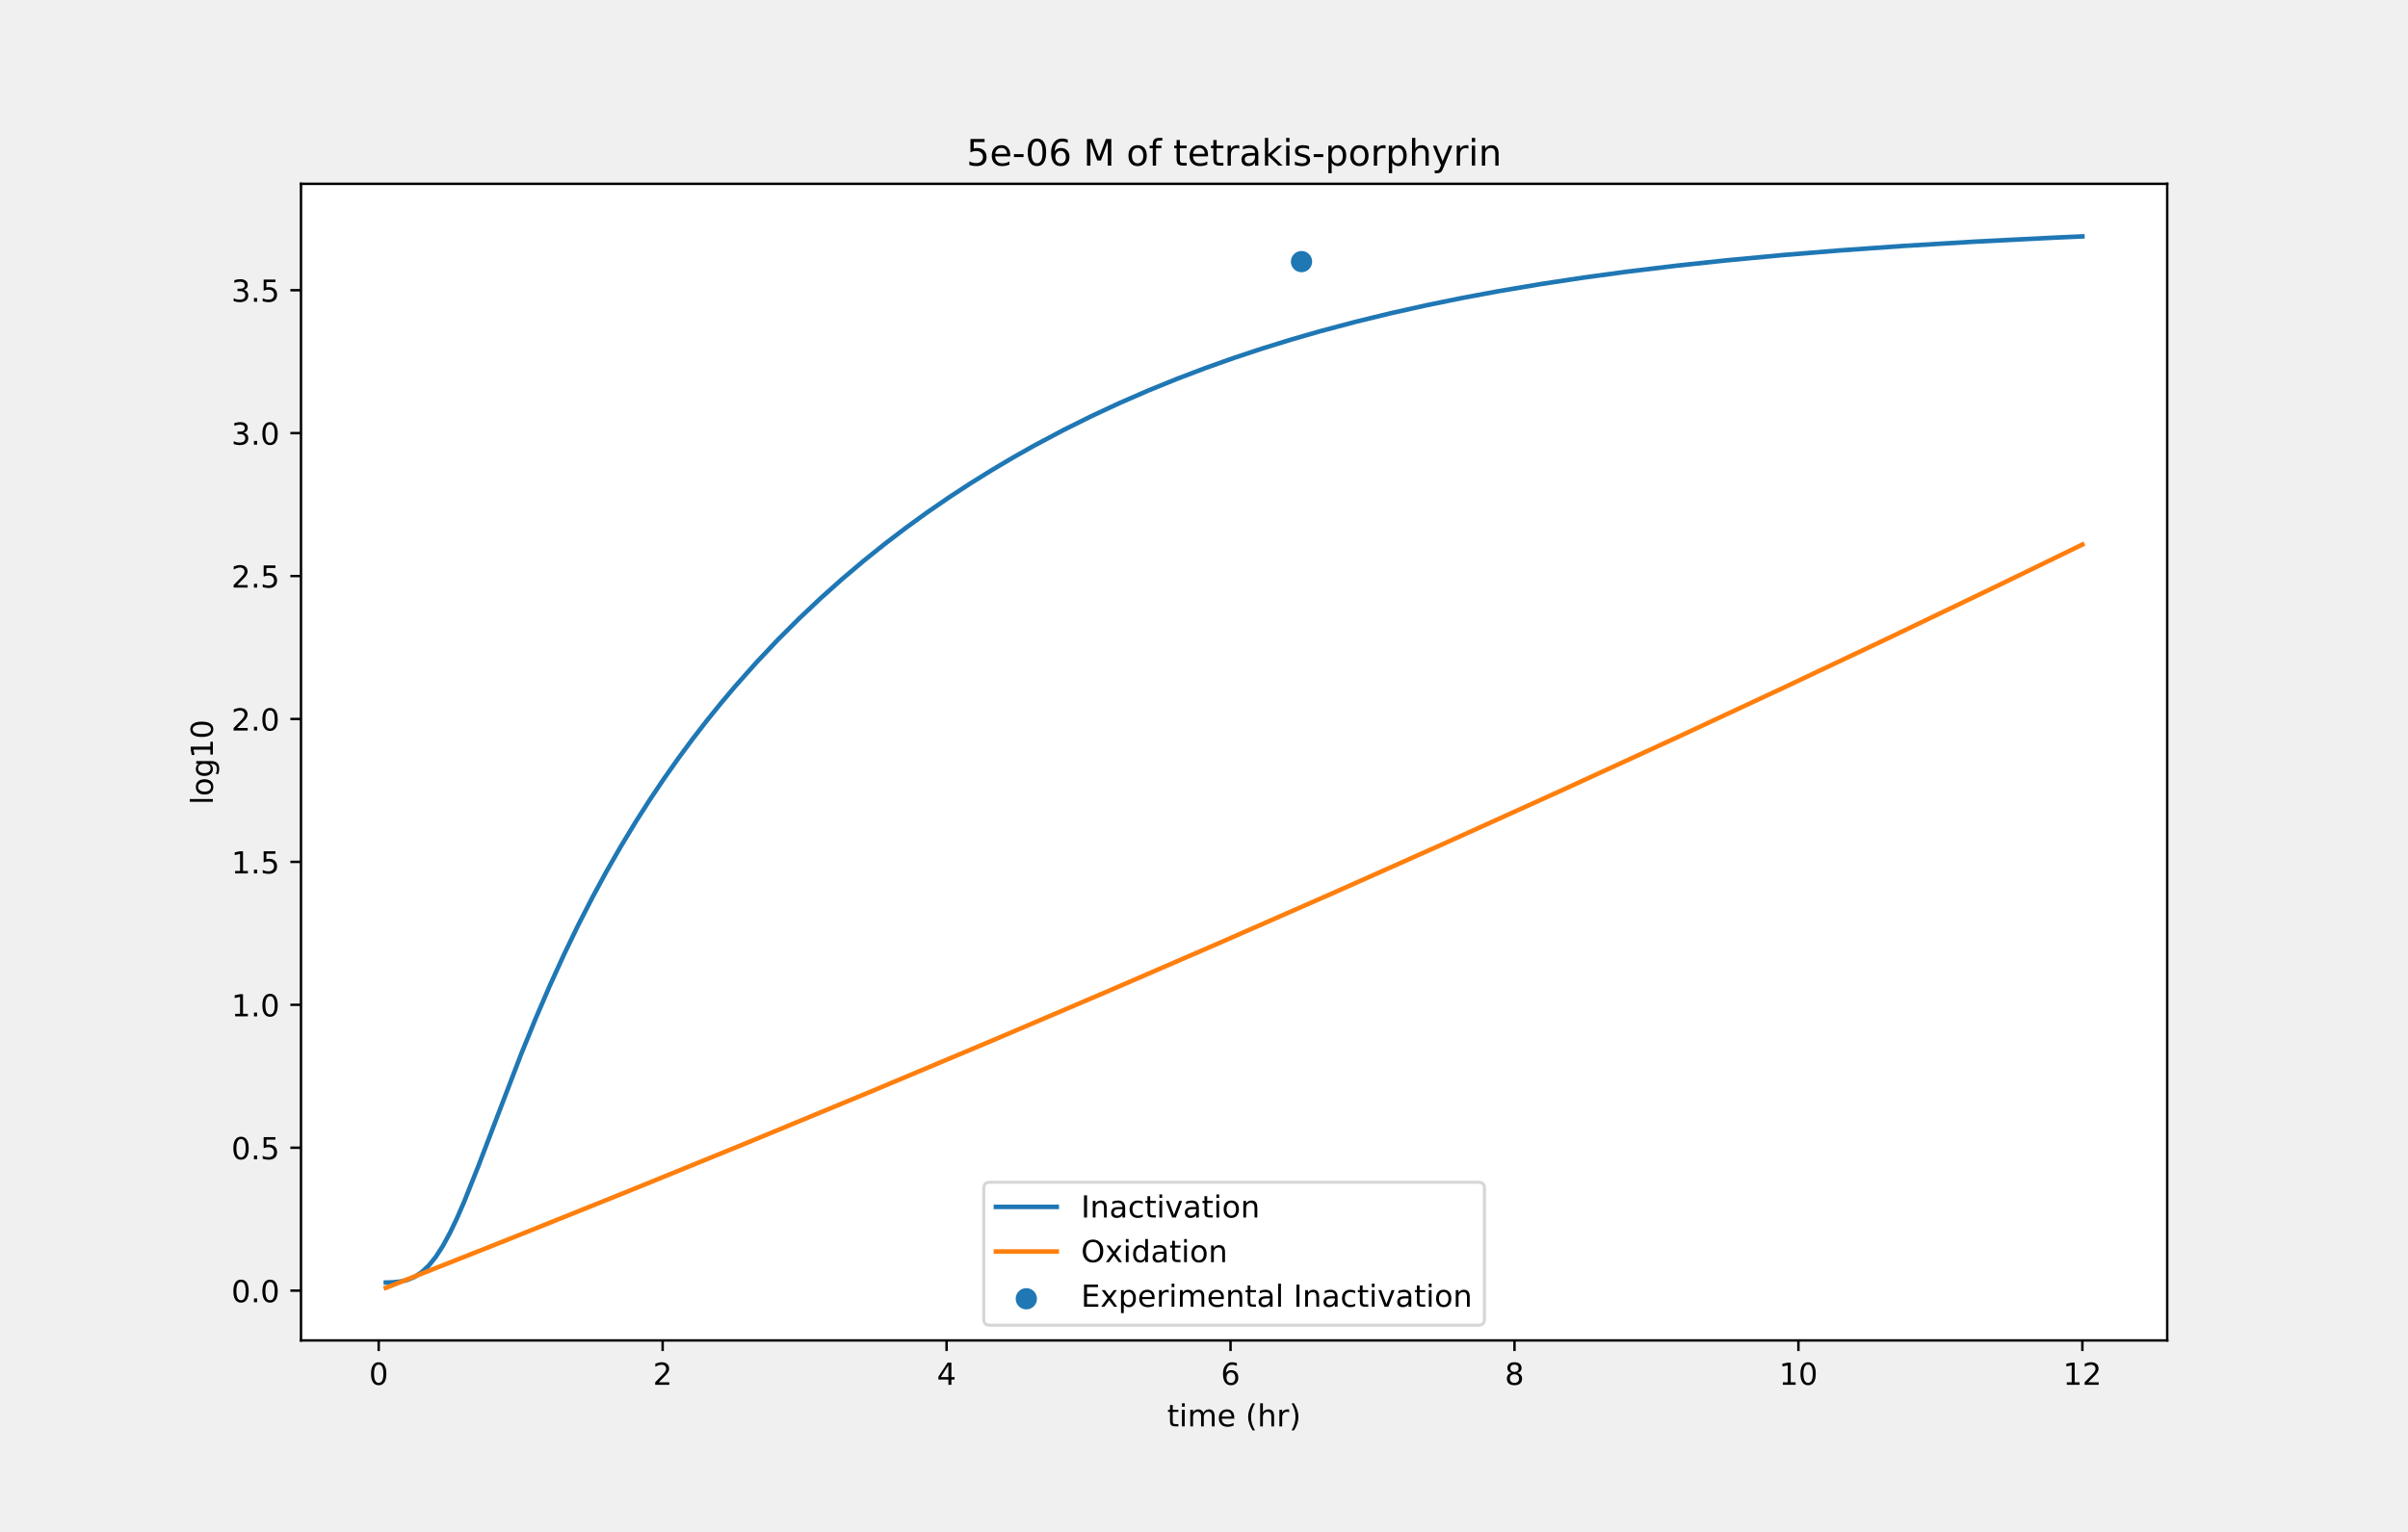
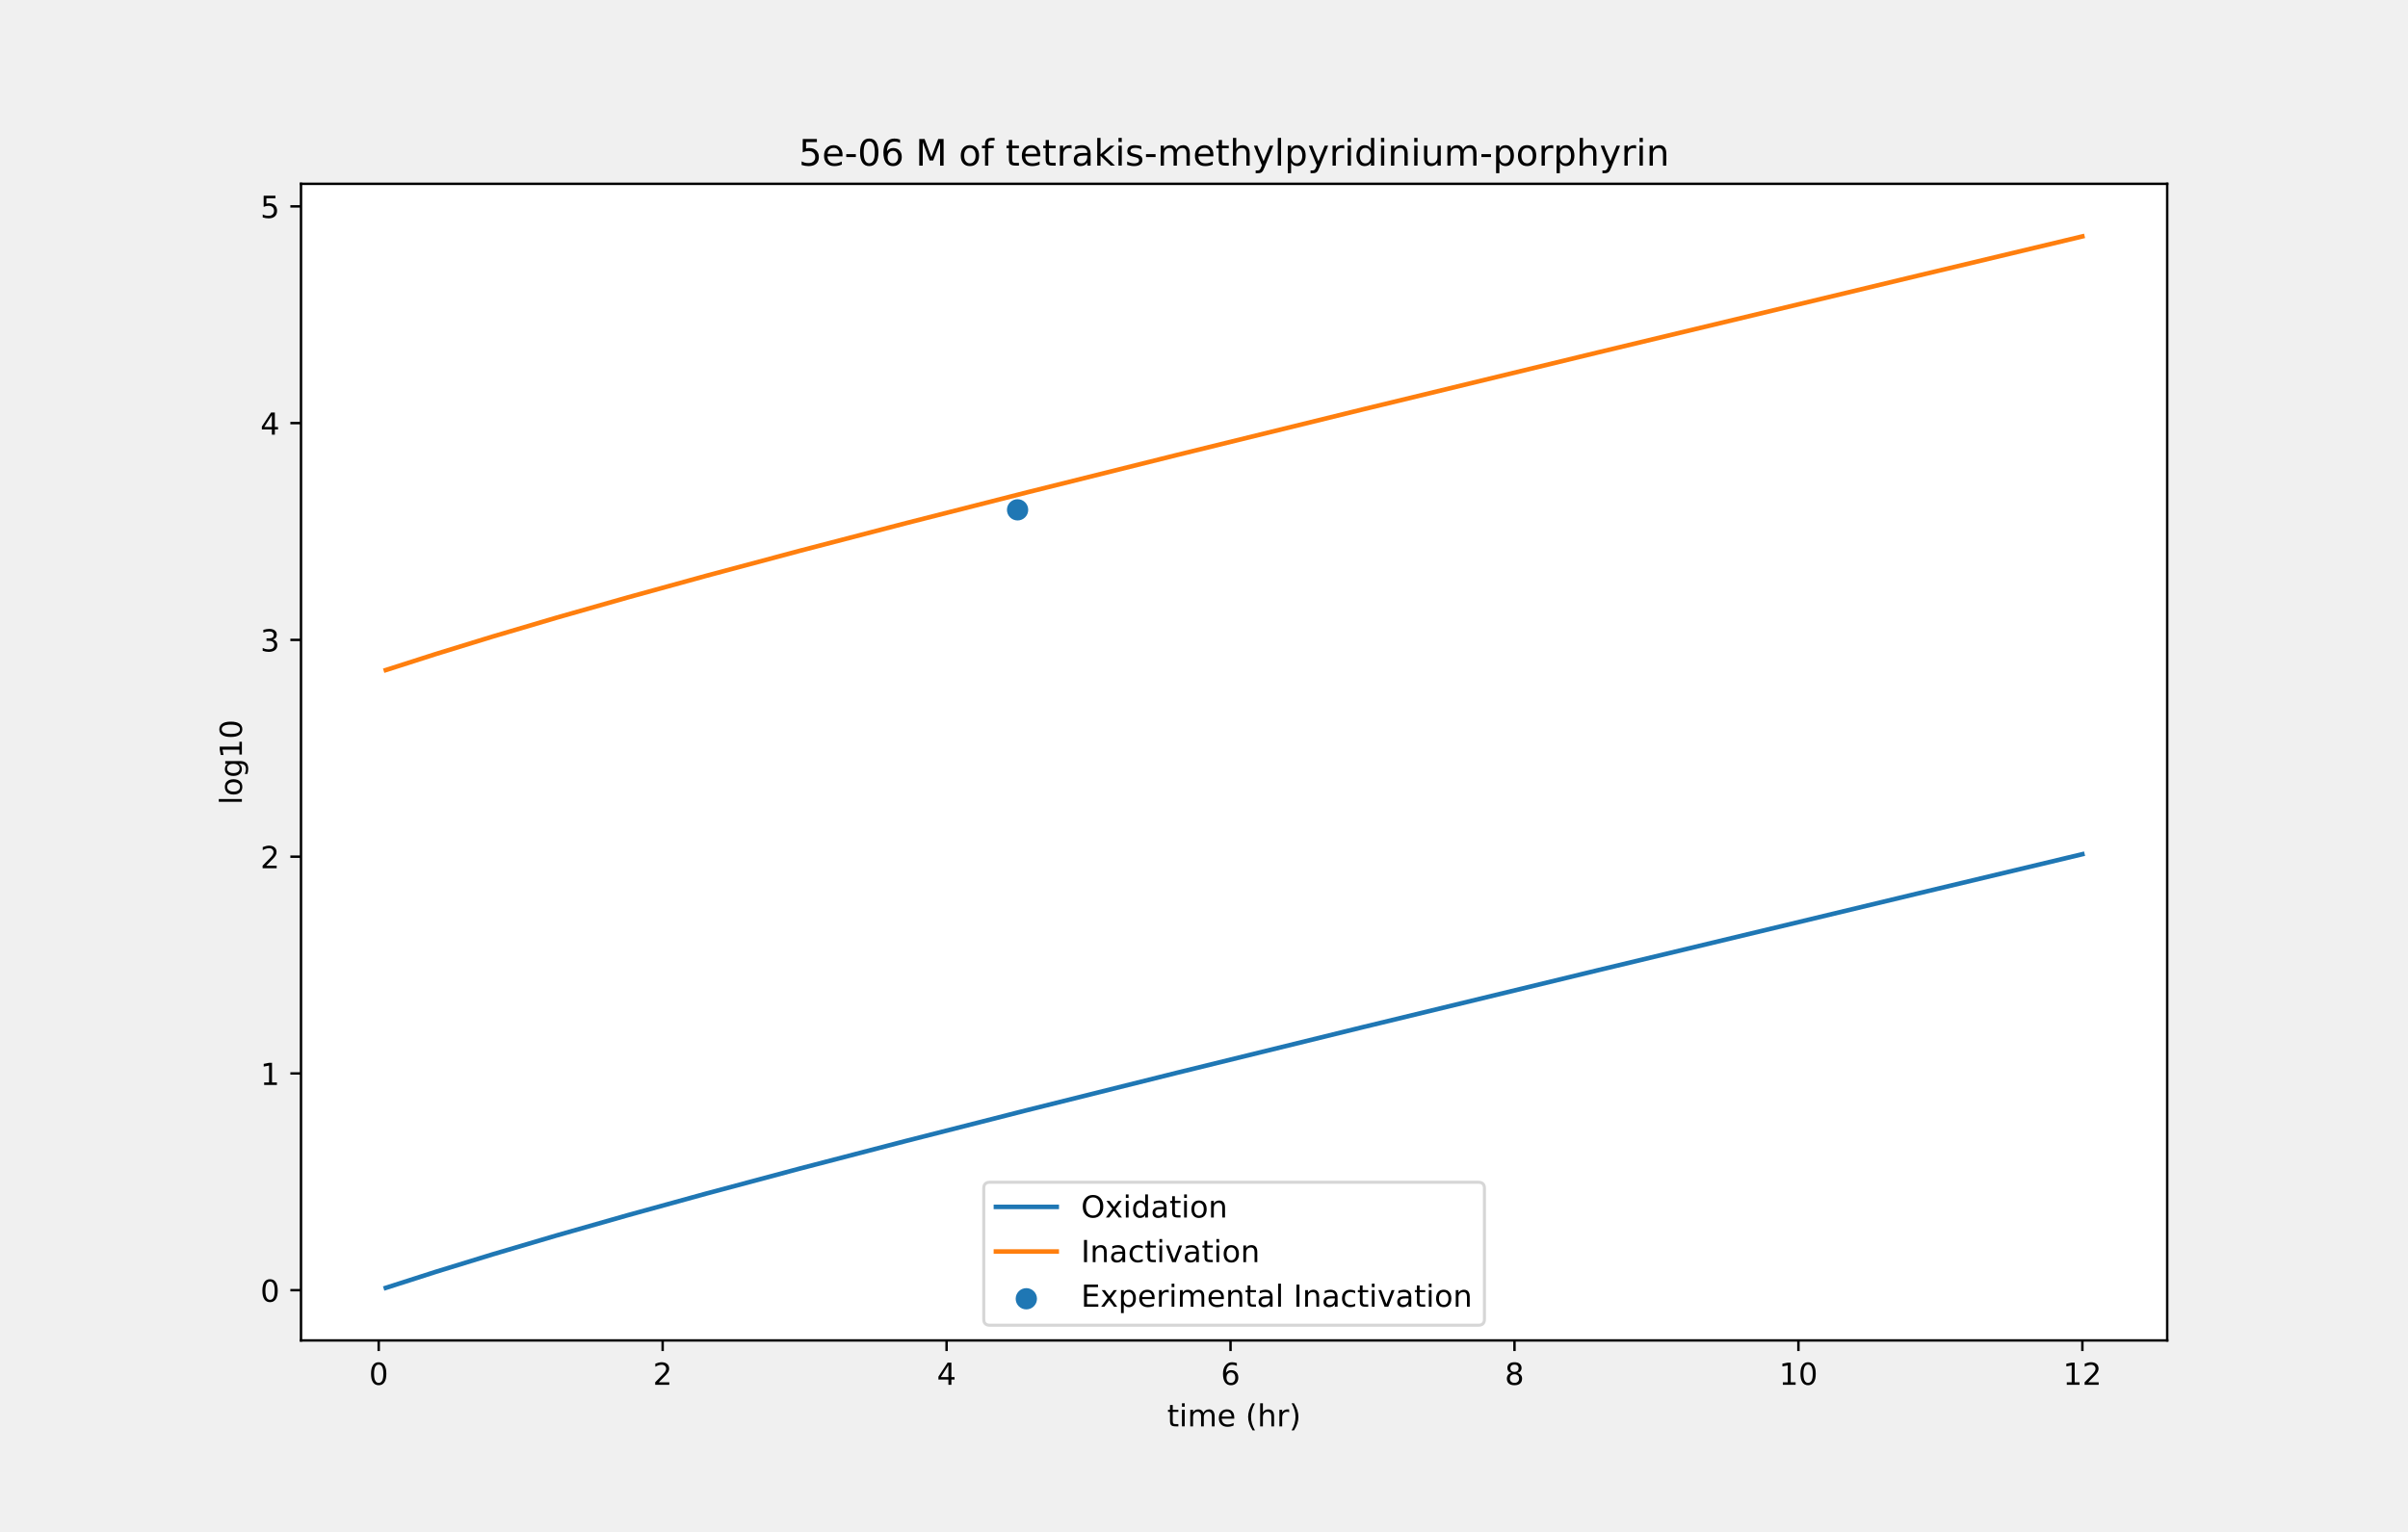
<svg xmlns="http://www.w3.org/2000/svg" xmlns:xlink="http://www.w3.org/1999/xlink" height="504pt" version="1.1" viewBox="0 0 792 504" width="792pt">
  <defs>
    <style type="text/css">*{stroke-linecap:butt;stroke-linejoin:round;}</style>
  </defs>
  <g id="figure_1">
    <g id="patch_1">
      <path d="M 0 504  L 792 504  L 792 0  L 0 0  z " style="fill:none;" />
    </g>
    <g id="axes_1">
      <g id="patch_2">
        <path d="M 99 441  L 712.8 441  L 712.8 60.48  L 99 60.48  z " style="fill:#ffffff;" />
      </g>
      <g id="PathCollection_1">
        <defs>
-           <path d="M 0 3  C 0.796 3 1.559 2.684 2.121 2.121  C 2.684 1.559 3 0.796 3 0  C 3 -0.796 2.684 -1.559 2.121 -2.121  C 1.559 -2.684 0.796 -3 0 -3  C -0.796 -3 -1.559 -2.684 -2.121 -2.121  C -2.684 -1.559 -3 -0.796 -3 0  C -3 0.796 -2.684 1.559 -2.121 2.121  C -1.559 2.684 -0.796 3 0 3  z " id="mab0307b0a2" style="stroke:#1f77b4;" />
+           <path d="M 0 3  C 0.796 3 1.559 2.684 2.121 2.121  C 2.684 1.559 3 0.796 3 0  C 3 -0.796 2.684 -1.559 2.121 -2.121  C 1.559 -2.684 0.796 -3 0 -3  C -0.796 -3 -1.559 -2.684 -2.121 -2.121  C -2.684 -1.559 -3 -0.796 -3 0  C -3 0.796 -2.684 1.559 -2.121 2.121  C -1.559 2.684 -0.796 3 0 3  z " id="md19b8fb09e" style="stroke:#1f77b4;" />
        </defs>
-         <g clip-path="url(#p0110124b2a)">
-           <use style="fill:#1f77b4;stroke:#1f77b4;" x="428.075" xlink:href="#mab0307b0a2" y="86.074" />
+         <g clip-path="url(#p0d2c048a4a)">
+           <use style="fill:#1f77b4;stroke:#1f77b4;" x="334.685" xlink:href="#md19b8fb09e" y="167.737" />
        </g>
      </g>
      <g id="matplotlib.axis_1">
        <g id="xtick_1">
          <g id="line2d_1">
            <defs>
-               <path d="M 0 0  L 0 3.5  " id="m7e07374a79" style="stroke:#000000;stroke-width:0.8;" />
-             </defs>
-             <g>
-               <use style="stroke:#000000;stroke-width:0.8;" x="124.555" xlink:href="#m7e07374a79" y="441" />
+               <path d="M 0 0  L 0 3.5  " id="m82b4c15ec6" style="stroke:#000000;stroke-width:0.8;" />
+             </defs>
+             <g>
+               <use style="stroke:#000000;stroke-width:0.8;" x="124.555" xlink:href="#m82b4c15ec6" y="441" />
            </g>
          </g>
          <g id="text_1">
            <g transform="translate(121.3742 455.5984)scale(0.1 -0.1)">
              <defs>
                <path d="M 2034 4250  Q 1547 4250 1301 3770  Q 1056 3291 1056 2328  Q 1056 1369 1301 889  Q 1547 409 2034 409  Q 2525 409 2770 889  Q 3016 1369 3016 2328  Q 3016 3291 2770 3770  Q 2525 4250 2034 4250  z M 2034 4750  Q 2819 4750 3233 4129  Q 3647 3509 3647 2328  Q 3647 1150 3233 529  Q 2819 -91 2034 -91  Q 1250 -91 836 529  Q 422 1150 422 2328  Q 422 3509 836 4129  Q 1250 4750 2034 4750  z " id="DejaVuSans-30" transform="scale(0.015625)" />
              </defs>
              <use xlink:href="#DejaVuSans-30" />
            </g>
          </g>
        </g>
        <g id="xtick_2">
          <g id="line2d_2">
            <g>
-               <use style="stroke:#000000;stroke-width:0.8;" x="217.946" xlink:href="#m7e07374a79" y="441" />
+               <use style="stroke:#000000;stroke-width:0.8;" x="217.946" xlink:href="#m82b4c15ec6" y="441" />
            </g>
          </g>
          <g id="text_2">
            <g transform="translate(214.765 455.5984)scale(0.1 -0.1)">
              <defs>
                <path d="M 1228 531  L 3431 531  L 3431 0  L 469 0  L 469 531  Q 828 903 1448 1529  Q 2069 2156 2228 2338  Q 2531 2678 2651 2914  Q 2772 3150 2772 3378  Q 2772 3750 2511 3984  Q 2250 4219 1831 4219  Q 1534 4219 1204 4116  Q 875 4013 500 3803  L 500 4441  Q 881 4594 1212 4672  Q 1544 4750 1819 4750  Q 2544 4750 2975 4387  Q 3406 4025 3406 3419  Q 3406 3131 3298 2873  Q 3191 2616 2906 2266  Q 2828 2175 2409 1742  Q 1991 1309 1228 531  z " id="DejaVuSans-32" transform="scale(0.015625)" />
              </defs>
              <use xlink:href="#DejaVuSans-32" />
            </g>
          </g>
        </g>
        <g id="xtick_3">
          <g id="line2d_3">
            <g>
-               <use style="stroke:#000000;stroke-width:0.8;" x="311.337" xlink:href="#m7e07374a79" y="441" />
+               <use style="stroke:#000000;stroke-width:0.8;" x="311.337" xlink:href="#m82b4c15ec6" y="441" />
            </g>
          </g>
          <g id="text_3">
            <g transform="translate(308.1557 455.5984)scale(0.1 -0.1)">
              <defs>
                <path d="M 2419 4116  L 825 1625  L 2419 1625  L 2419 4116  z M 2253 4666  L 3047 4666  L 3047 1625  L 3713 1625  L 3713 1100  L 3047 1100  L 3047 0  L 2419 0  L 2419 1100  L 313 1100  L 313 1709  L 2253 4666  z " id="DejaVuSans-34" transform="scale(0.015625)" />
              </defs>
              <use xlink:href="#DejaVuSans-34" />
            </g>
          </g>
        </g>
        <g id="xtick_4">
          <g id="line2d_4">
            <g>
-               <use style="stroke:#000000;stroke-width:0.8;" x="404.728" xlink:href="#m7e07374a79" y="441" />
+               <use style="stroke:#000000;stroke-width:0.8;" x="404.728" xlink:href="#m82b4c15ec6" y="441" />
            </g>
          </g>
          <g id="text_4">
            <g transform="translate(401.5465 455.5984)scale(0.1 -0.1)">
              <defs>
                <path d="M 2113 2584  Q 1688 2584 1439 2293  Q 1191 2003 1191 1497  Q 1191 994 1439 701  Q 1688 409 2113 409  Q 2538 409 2786 701  Q 3034 994 3034 1497  Q 3034 2003 2786 2293  Q 2538 2584 2113 2584  z M 3366 4563  L 3366 3988  Q 3128 4100 2886 4159  Q 2644 4219 2406 4219  Q 1781 4219 1451 3797  Q 1122 3375 1075 2522  Q 1259 2794 1537 2939  Q 1816 3084 2150 3084  Q 2853 3084 3261 2657  Q 3669 2231 3669 1497  Q 3669 778 3244 343  Q 2819 -91 2113 -91  Q 1303 -91 875 529  Q 447 1150 447 2328  Q 447 3434 972 4092  Q 1497 4750 2381 4750  Q 2619 4750 2861 4703  Q 3103 4656 3366 4563  z " id="DejaVuSans-36" transform="scale(0.015625)" />
              </defs>
              <use xlink:href="#DejaVuSans-36" />
            </g>
          </g>
        </g>
        <g id="xtick_5">
          <g id="line2d_5">
            <g>
-               <use style="stroke:#000000;stroke-width:0.8;" x="498.118" xlink:href="#m7e07374a79" y="441" />
+               <use style="stroke:#000000;stroke-width:0.8;" x="498.118" xlink:href="#m82b4c15ec6" y="441" />
            </g>
          </g>
          <g id="text_5">
            <g transform="translate(494.9372 455.5984)scale(0.1 -0.1)">
              <defs>
                <path d="M 2034 2216  Q 1584 2216 1326 1975  Q 1069 1734 1069 1313  Q 1069 891 1326 650  Q 1584 409 2034 409  Q 2484 409 2743 651  Q 3003 894 3003 1313  Q 3003 1734 2745 1975  Q 2488 2216 2034 2216  z M 1403 2484  Q 997 2584 770 2862  Q 544 3141 544 3541  Q 544 4100 942 4425  Q 1341 4750 2034 4750  Q 2731 4750 3128 4425  Q 3525 4100 3525 3541  Q 3525 3141 3298 2862  Q 3072 2584 2669 2484  Q 3125 2378 3379 2068  Q 3634 1759 3634 1313  Q 3634 634 3220 271  Q 2806 -91 2034 -91  Q 1263 -91 848 271  Q 434 634 434 1313  Q 434 1759 690 2068  Q 947 2378 1403 2484  z M 1172 3481  Q 1172 3119 1398 2916  Q 1625 2713 2034 2713  Q 2441 2713 2670 2916  Q 2900 3119 2900 3481  Q 2900 3844 2670 4047  Q 2441 4250 2034 4250  Q 1625 4250 1398 4047  Q 1172 3844 1172 3481  z " id="DejaVuSans-38" transform="scale(0.015625)" />
              </defs>
              <use xlink:href="#DejaVuSans-38" />
            </g>
          </g>
        </g>
        <g id="xtick_6">
          <g id="line2d_6">
            <g>
-               <use style="stroke:#000000;stroke-width:0.8;" x="591.509" xlink:href="#m7e07374a79" y="441" />
+               <use style="stroke:#000000;stroke-width:0.8;" x="591.509" xlink:href="#m82b4c15ec6" y="441" />
            </g>
          </g>
          <g id="text_6">
            <g transform="translate(585.1467 455.5984)scale(0.1 -0.1)">
              <defs>
                <path d="M 794 531  L 1825 531  L 1825 4091  L 703 3866  L 703 4441  L 1819 4666  L 2450 4666  L 2450 531  L 3481 531  L 3481 0  L 794 0  L 794 531  z " id="DejaVuSans-31" transform="scale(0.015625)" />
              </defs>
              <use xlink:href="#DejaVuSans-31" />
              <use x="63.623" xlink:href="#DejaVuSans-30" />
            </g>
          </g>
        </g>
        <g id="xtick_7">
          <g id="line2d_7">
            <g>
-               <use style="stroke:#000000;stroke-width:0.8;" x="684.9" xlink:href="#m7e07374a79" y="441" />
+               <use style="stroke:#000000;stroke-width:0.8;" x="684.9" xlink:href="#m82b4c15ec6" y="441" />
            </g>
          </g>
          <g id="text_7">
            <g transform="translate(678.5375 455.5984)scale(0.1 -0.1)">
              <use xlink:href="#DejaVuSans-31" />
              <use x="63.623" xlink:href="#DejaVuSans-32" />
            </g>
          </g>
        </g>
        <g id="text_8">
          <g transform="translate(383.8891 469.2766)scale(0.1 -0.1)">
            <defs>
              <path d="M 1172 4494  L 1172 3500  L 2356 3500  L 2356 3053  L 1172 3053  L 1172 1153  Q 1172 725 1289 603  Q 1406 481 1766 481  L 2356 481  L 2356 0  L 1766 0  Q 1100 0 847 248  Q 594 497 594 1153  L 594 3053  L 172 3053  L 172 3500  L 594 3500  L 594 4494  L 1172 4494  z " id="DejaVuSans-74" transform="scale(0.015625)" />
              <path d="M 603 3500  L 1178 3500  L 1178 0  L 603 0  L 603 3500  z M 603 4863  L 1178 4863  L 1178 4134  L 603 4134  L 603 4863  z " id="DejaVuSans-69" transform="scale(0.015625)" />
              <path d="M 3328 2828  Q 3544 3216 3844 3400  Q 4144 3584 4550 3584  Q 5097 3584 5394 3201  Q 5691 2819 5691 2113  L 5691 0  L 5113 0  L 5113 2094  Q 5113 2597 4934 2840  Q 4756 3084 4391 3084  Q 3944 3084 3684 2787  Q 3425 2491 3425 1978  L 3425 0  L 2847 0  L 2847 2094  Q 2847 2600 2669 2842  Q 2491 3084 2119 3084  Q 1678 3084 1418 2786  Q 1159 2488 1159 1978  L 1159 0  L 581 0  L 581 3500  L 1159 3500  L 1159 2956  Q 1356 3278 1631 3431  Q 1906 3584 2284 3584  Q 2666 3584 2933 3390  Q 3200 3197 3328 2828  z " id="DejaVuSans-6d" transform="scale(0.015625)" />
              <path d="M 3597 1894  L 3597 1613  L 953 1613  Q 991 1019 1311 708  Q 1631 397 2203 397  Q 2534 397 2845 478  Q 3156 559 3463 722  L 3463 178  Q 3153 47 2828 -22  Q 2503 -91 2169 -91  Q 1331 -91 842 396  Q 353 884 353 1716  Q 353 2575 817 3079  Q 1281 3584 2069 3584  Q 2775 3584 3186 3129  Q 3597 2675 3597 1894  z M 3022 2063  Q 3016 2534 2758 2815  Q 2500 3097 2075 3097  Q 1594 3097 1305 2825  Q 1016 2553 972 2059  L 3022 2063  z " id="DejaVuSans-65" transform="scale(0.015625)" />
              <path id="DejaVuSans-20" transform="scale(0.015625)" />
              <path d="M 1984 4856  Q 1566 4138 1362 3434  Q 1159 2731 1159 2009  Q 1159 1288 1364 580  Q 1569 -128 1984 -844  L 1484 -844  Q 1016 -109 783 600  Q 550 1309 550 2009  Q 550 2706 781 3412  Q 1013 4119 1484 4856  L 1984 4856  z " id="DejaVuSans-28" transform="scale(0.015625)" />
              <path d="M 3513 2113  L 3513 0  L 2938 0  L 2938 2094  Q 2938 2591 2744 2837  Q 2550 3084 2163 3084  Q 1697 3084 1428 2787  Q 1159 2491 1159 1978  L 1159 0  L 581 0  L 581 4863  L 1159 4863  L 1159 2956  Q 1366 3272 1645 3428  Q 1925 3584 2291 3584  Q 2894 3584 3203 3211  Q 3513 2838 3513 2113  z " id="DejaVuSans-68" transform="scale(0.015625)" />
              <path d="M 2631 2963  Q 2534 3019 2420 3045  Q 2306 3072 2169 3072  Q 1681 3072 1420 2755  Q 1159 2438 1159 1844  L 1159 0  L 581 0  L 581 3500  L 1159 3500  L 1159 2956  Q 1341 3275 1631 3429  Q 1922 3584 2338 3584  Q 2397 3584 2469 3576  Q 2541 3569 2628 3553  L 2631 2963  z " id="DejaVuSans-72" transform="scale(0.015625)" />
              <path d="M 513 4856  L 1013 4856  Q 1481 4119 1714 3412  Q 1947 2706 1947 2009  Q 1947 1309 1714 600  Q 1481 -109 1013 -844  L 513 -844  Q 928 -128 1133 580  Q 1338 1288 1338 2009  Q 1338 2731 1133 3434  Q 928 4138 513 4856  z " id="DejaVuSans-29" transform="scale(0.015625)" />
            </defs>
            <use xlink:href="#DejaVuSans-74" />
            <use x="39.209" xlink:href="#DejaVuSans-69" />
            <use x="66.992" xlink:href="#DejaVuSans-6d" />
            <use x="164.404" xlink:href="#DejaVuSans-65" />
            <use x="225.928" xlink:href="#DejaVuSans-20" />
            <use x="257.715" xlink:href="#DejaVuSans-28" />
            <use x="296.729" xlink:href="#DejaVuSans-68" />
            <use x="360.107" xlink:href="#DejaVuSans-72" />
            <use x="401.221" xlink:href="#DejaVuSans-29" />
          </g>
        </g>
      </g>
      <g id="matplotlib.axis_2">
        <g id="ytick_1">
          <g id="line2d_8">
            <defs>
-               <path d="M 0 0  L -3.5 0  " id="mf2af9cf21b" style="stroke:#000000;stroke-width:0.8;" />
-             </defs>
-             <g>
-               <use style="stroke:#000000;stroke-width:0.8;" x="99" xlink:href="#mf2af9cf21b" y="424.624" />
+               <path d="M 0 0  L -3.5 0  " id="mb978372a30" style="stroke:#000000;stroke-width:0.8;" />
+             </defs>
+             <g>
+               <use style="stroke:#000000;stroke-width:0.8;" x="99" xlink:href="#mb978372a30" y="424.476" />
            </g>
          </g>
          <g id="text_9">
-             <g transform="translate(76.09687 428.4235)scale(0.1 -0.1)">
-               <defs>
-                 <path d="M 684 794  L 1344 794  L 1344 0  L 684 0  L 684 794  z " id="DejaVuSans-2e" transform="scale(0.015625)" />
-               </defs>
+             <g transform="translate(85.6375 428.2749)scale(0.1 -0.1)">
              <use xlink:href="#DejaVuSans-30" />
-               <use x="63.623" xlink:href="#DejaVuSans-2e" />
-               <use x="95.41" xlink:href="#DejaVuSans-30" />
            </g>
          </g>
        </g>
        <g id="ytick_2">
          <g id="line2d_9">
            <g>
-               <use style="stroke:#000000;stroke-width:0.8;" x="99" xlink:href="#mf2af9cf21b" y="377.603" />
+               <use style="stroke:#000000;stroke-width:0.8;" x="99" xlink:href="#mb978372a30" y="353.159" />
            </g>
          </g>
          <g id="text_10">
-             <g transform="translate(76.09687 381.4026)scale(0.1 -0.1)">
-               <defs>
-                 <path d="M 691 4666  L 3169 4666  L 3169 4134  L 1269 4134  L 1269 2991  Q 1406 3038 1543 3061  Q 1681 3084 1819 3084  Q 2600 3084 3056 2656  Q 3513 2228 3513 1497  Q 3513 744 3044 326  Q 2575 -91 1722 -91  Q 1428 -91 1123 -41  Q 819 9 494 109  L 494 744  Q 775 591 1075 516  Q 1375 441 1709 441  Q 2250 441 2565 725  Q 2881 1009 2881 1497  Q 2881 1984 2565 2268  Q 2250 2553 1709 2553  Q 1456 2553 1204 2497  Q 953 2441 691 2322  L 691 4666  z " id="DejaVuSans-35" transform="scale(0.015625)" />
-               </defs>
-               <use xlink:href="#DejaVuSans-30" />
-               <use x="63.623" xlink:href="#DejaVuSans-2e" />
-               <use x="95.41" xlink:href="#DejaVuSans-35" />
+             <g transform="translate(85.6375 356.9585)scale(0.1 -0.1)">
+               <use xlink:href="#DejaVuSans-31" />
            </g>
          </g>
        </g>
        <g id="ytick_3">
          <g id="line2d_10">
            <g>
-               <use style="stroke:#000000;stroke-width:0.8;" x="99" xlink:href="#mf2af9cf21b" y="330.582" />
+               <use style="stroke:#000000;stroke-width:0.8;" x="99" xlink:href="#mb978372a30" y="281.843" />
            </g>
          </g>
          <g id="text_11">
-             <g transform="translate(76.09687 334.3816)scale(0.1 -0.1)">
-               <use xlink:href="#DejaVuSans-31" />
-               <use x="63.623" xlink:href="#DejaVuSans-2e" />
-               <use x="95.41" xlink:href="#DejaVuSans-30" />
+             <g transform="translate(85.6375 285.6421)scale(0.1 -0.1)">
+               <use xlink:href="#DejaVuSans-32" />
            </g>
          </g>
        </g>
        <g id="ytick_4">
          <g id="line2d_11">
            <g>
-               <use style="stroke:#000000;stroke-width:0.8;" x="99" xlink:href="#mf2af9cf21b" y="283.561" />
+               <use style="stroke:#000000;stroke-width:0.8;" x="99" xlink:href="#mb978372a30" y="210.527" />
            </g>
          </g>
          <g id="text_12">
-             <g transform="translate(76.09687 287.3607)scale(0.1 -0.1)">
-               <use xlink:href="#DejaVuSans-31" />
-               <use x="63.623" xlink:href="#DejaVuSans-2e" />
-               <use x="95.41" xlink:href="#DejaVuSans-35" />
+             <g transform="translate(85.6375 214.3257)scale(0.1 -0.1)">
+               <defs>
+                 <path d="M 2597 2516  Q 3050 2419 3304 2112  Q 3559 1806 3559 1356  Q 3559 666 3084 287  Q 2609 -91 1734 -91  Q 1441 -91 1130 -33  Q 819 25 488 141  L 488 750  Q 750 597 1062 519  Q 1375 441 1716 441  Q 2309 441 2620 675  Q 2931 909 2931 1356  Q 2931 1769 2642 2001  Q 2353 2234 1838 2234  L 1294 2234  L 1294 2753  L 1863 2753  Q 2328 2753 2575 2939  Q 2822 3125 2822 3475  Q 2822 3834 2567 4026  Q 2313 4219 1838 4219  Q 1578 4219 1281 4162  Q 984 4106 628 3988  L 628 4550  Q 988 4650 1302 4700  Q 1616 4750 1894 4750  Q 2613 4750 3031 4423  Q 3450 4097 3450 3541  Q 3450 3153 3228 2886  Q 3006 2619 2597 2516  z " id="DejaVuSans-33" transform="scale(0.015625)" />
+               </defs>
+               <use xlink:href="#DejaVuSans-33" />
            </g>
          </g>
        </g>
        <g id="ytick_5">
          <g id="line2d_12">
            <g>
-               <use style="stroke:#000000;stroke-width:0.8;" x="99" xlink:href="#mf2af9cf21b" y="236.541" />
+               <use style="stroke:#000000;stroke-width:0.8;" x="99" xlink:href="#mb978372a30" y="139.21" />
            </g>
          </g>
          <g id="text_13">
-             <g transform="translate(76.09687 240.3398)scale(0.1 -0.1)">
-               <use xlink:href="#DejaVuSans-32" />
-               <use x="63.623" xlink:href="#DejaVuSans-2e" />
-               <use x="95.41" xlink:href="#DejaVuSans-30" />
+             <g transform="translate(85.6375 143.0093)scale(0.1 -0.1)">
+               <use xlink:href="#DejaVuSans-34" />
            </g>
          </g>
        </g>
        <g id="ytick_6">
          <g id="line2d_13">
            <g>
-               <use style="stroke:#000000;stroke-width:0.8;" x="99" xlink:href="#mf2af9cf21b" y="189.52" />
+               <use style="stroke:#000000;stroke-width:0.8;" x="99" xlink:href="#mb978372a30" y="67.894" />
            </g>
          </g>
          <g id="text_14">
-             <g transform="translate(76.09687 193.3188)scale(0.1 -0.1)">
-               <use xlink:href="#DejaVuSans-32" />
-               <use x="63.623" xlink:href="#DejaVuSans-2e" />
-               <use x="95.41" xlink:href="#DejaVuSans-35" />
-             </g>
-           </g>
-         </g>
-         <g id="ytick_7">
-           <g id="line2d_14">
-             <g>
-               <use style="stroke:#000000;stroke-width:0.8;" x="99" xlink:href="#mf2af9cf21b" y="142.499" />
-             </g>
-           </g>
-           <g id="text_15">
-             <g transform="translate(76.09687 146.2979)scale(0.1 -0.1)">
-               <defs>
-                 <path d="M 2597 2516  Q 3050 2419 3304 2112  Q 3559 1806 3559 1356  Q 3559 666 3084 287  Q 2609 -91 1734 -91  Q 1441 -91 1130 -33  Q 819 25 488 141  L 488 750  Q 750 597 1062 519  Q 1375 441 1716 441  Q 2309 441 2620 675  Q 2931 909 2931 1356  Q 2931 1769 2642 2001  Q 2353 2234 1838 2234  L 1294 2234  L 1294 2753  L 1863 2753  Q 2328 2753 2575 2939  Q 2822 3125 2822 3475  Q 2822 3834 2567 4026  Q 2313 4219 1838 4219  Q 1578 4219 1281 4162  Q 984 4106 628 3988  L 628 4550  Q 988 4650 1302 4700  Q 1616 4750 1894 4750  Q 2613 4750 3031 4423  Q 3450 4097 3450 3541  Q 3450 3153 3228 2886  Q 3006 2619 2597 2516  z " id="DejaVuSans-33" transform="scale(0.015625)" />
-               </defs>
-               <use xlink:href="#DejaVuSans-33" />
-               <use x="63.623" xlink:href="#DejaVuSans-2e" />
-               <use x="95.41" xlink:href="#DejaVuSans-30" />
-             </g>
-           </g>
-         </g>
-         <g id="ytick_8">
-           <g id="line2d_15">
-             <g>
-               <use style="stroke:#000000;stroke-width:0.8;" x="99" xlink:href="#mf2af9cf21b" y="95.478" />
-             </g>
-           </g>
-           <g id="text_16">
-             <g transform="translate(76.09687 99.27696)scale(0.1 -0.1)">
-               <use xlink:href="#DejaVuSans-33" />
-               <use x="63.623" xlink:href="#DejaVuSans-2e" />
-               <use x="95.41" xlink:href="#DejaVuSans-35" />
-             </g>
-           </g>
-         </g>
-         <g id="text_17">
-           <g transform="translate(70.01719 264.7252)rotate(-90)scale(0.1 -0.1)">
+             <g transform="translate(85.6375 71.69293)scale(0.1 -0.1)">
+               <defs>
+                 <path d="M 691 4666  L 3169 4666  L 3169 4134  L 1269 4134  L 1269 2991  Q 1406 3038 1543 3061  Q 1681 3084 1819 3084  Q 2600 3084 3056 2656  Q 3513 2228 3513 1497  Q 3513 744 3044 326  Q 2575 -91 1722 -91  Q 1428 -91 1123 -41  Q 819 9 494 109  L 494 744  Q 775 591 1075 516  Q 1375 441 1709 441  Q 2250 441 2565 725  Q 2881 1009 2881 1497  Q 2881 1984 2565 2268  Q 2250 2553 1709 2553  Q 1456 2553 1204 2497  Q 953 2441 691 2322  L 691 4666  z " id="DejaVuSans-35" transform="scale(0.015625)" />
+               </defs>
+               <use xlink:href="#DejaVuSans-35" />
+             </g>
+           </g>
+         </g>
+         <g id="text_15">
+           <g transform="translate(79.55781 264.7252)rotate(-90)scale(0.1 -0.1)">
            <defs>
              <path d="M 603 4863  L 1178 4863  L 1178 0  L 603 0  L 603 4863  z " id="DejaVuSans-6c" transform="scale(0.015625)" />
              <path d="M 1959 3097  Q 1497 3097 1228 2736  Q 959 2375 959 1747  Q 959 1119 1226 758  Q 1494 397 1959 397  Q 2419 397 2687 759  Q 2956 1122 2956 1747  Q 2956 2369 2687 2733  Q 2419 3097 1959 3097  z M 1959 3584  Q 2709 3584 3137 3096  Q 3566 2609 3566 1747  Q 3566 888 3137 398  Q 2709 -91 1959 -91  Q 1206 -91 779 398  Q 353 888 353 1747  Q 353 2609 779 3096  Q 1206 3584 1959 3584  z " id="DejaVuSans-6f" transform="scale(0.015625)" />
              <path d="M 2906 1791  Q 2906 2416 2648 2759  Q 2391 3103 1925 3103  Q 1463 3103 1205 2759  Q 947 2416 947 1791  Q 947 1169 1205 825  Q 1463 481 1925 481  Q 2391 481 2648 825  Q 2906 1169 2906 1791  z M 3481 434  Q 3481 -459 3084 -895  Q 2688 -1331 1869 -1331  Q 1566 -1331 1297 -1286  Q 1028 -1241 775 -1147  L 775 -588  Q 1028 -725 1275 -790  Q 1522 -856 1778 -856  Q 2344 -856 2625 -561  Q 2906 -266 2906 331  L 2906 616  Q 2728 306 2450 153  Q 2172 0 1784 0  Q 1141 0 747 490  Q 353 981 353 1791  Q 353 2603 747 3093  Q 1141 3584 1784 3584  Q 2172 3584 2450 3431  Q 2728 3278 2906 2969  L 2906 3500  L 3481 3500  L 3481 434  z " id="DejaVuSans-67" transform="scale(0.015625)" />
            </defs>
            <use xlink:href="#DejaVuSans-6c" />
            <use x="27.783" xlink:href="#DejaVuSans-6f" />
            <use x="88.965" xlink:href="#DejaVuSans-67" />
            <use x="152.441" xlink:href="#DejaVuSans-31" />
            <use x="216.064" xlink:href="#DejaVuSans-30" />
          </g>
        </g>
      </g>
-       <g id="line2d_16">
-         <path clip-path="url(#p0110124b2a)" d="M 126.9 421.962  L 129.245 421.889  L 131.589 421.647  L 133.934 421.111  L 136.278 420.146  L 138.623 418.623  L 140.967 416.442  L 143.312 413.543  L 145.656 409.916  L 148.001 405.605  L 150.345 400.695  L 152.69 395.298  L 157.379 383.519  L 171.446 346.701  L 176.135 335.2  L 180.824 324.3  L 185.513 314.009  L 190.203 304.305  L 194.892 295.151  L 199.581 286.508  L 204.27 278.333  L 208.959 270.588  L 213.648 263.238  L 218.337 256.251  L 223.026 249.596  L 227.715 243.248  L 232.404 237.185  L 237.093 231.384  L 241.782 225.828  L 248.816 217.917  L 255.85 210.471  L 262.883 203.447  L 269.917 196.811  L 276.95 190.531  L 283.984 184.581  L 291.018 178.937  L 298.051 173.579  L 305.085 168.489  L 312.118 163.65  L 319.152 159.049  L 326.186 154.673  L 333.219 150.508  L 340.253 146.546  L 349.631 141.56  L 359.009 136.895  L 368.387 132.53  L 377.766 128.447  L 387.144 124.631  L 396.522 121.065  L 405.9 117.735  L 415.278 114.626  L 424.656 111.725  L 434.034 109.021  L 445.757 105.897  L 457.48 103.037  L 469.203 100.422  L 480.925 98.03  L 492.648 95.843  L 506.715 93.466  L 520.782 91.333  L 534.85 89.417  L 551.261 87.428  L 567.673 85.671  L 586.429 83.913  L 605.186 82.384  L 626.287 80.898  L 649.732 79.493  L 675.522 78.194  L 684.9 77.776  L 684.9 77.776  " style="fill:none;stroke:#1f77b4;stroke-linecap:square;stroke-width:1.5;" />
-       </g>
-       <g id="line2d_17">
-         <path clip-path="url(#p0110124b2a)" d="M 126.9 423.704  L 166.757 407.93  L 206.614 391.919  L 246.471 375.667  L 286.329 359.167  L 326.186 342.413  L 363.698 326.408  L 401.211 310.167  L 438.724 293.686  L 476.236 276.959  L 513.749 259.98  L 551.261 242.744  L 586.429 226.346  L 621.597 209.711  L 656.766 192.834  L 684.9 179.156  L 684.9 179.156  " style="fill:none;stroke:#ff7f0e;stroke-linecap:square;stroke-width:1.5;" />
+       <g id="line2d_14">
+         <path clip-path="url(#p0d2c048a4a)" d="M 126.9 423.704  L 143.312 418.437  L 162.068 412.669  L 183.169 406.437  L 206.614 399.763  L 232.404 392.659  L 262.883 384.509  L 298.051 375.355  L 337.908 365.216  L 387.144 352.933  L 448.102 337.972  L 525.471 319.227  L 630.976 293.908  L 684.9 281.029  L 684.9 281.029  " style="fill:none;stroke:#1f77b4;stroke-linecap:square;stroke-width:1.5;" />
+       </g>
+       <g id="line2d_15">
+         <path clip-path="url(#p0d2c048a4a)" d="M 126.9 220.451  L 143.312 215.184  L 162.068 209.416  L 183.169 203.184  L 206.614 196.51  L 232.404 189.406  L 262.883 181.257  L 298.051 172.103  L 337.908 161.963  L 387.144 149.68  L 448.102 134.72  L 525.471 115.974  L 630.976 90.655  L 684.9 77.776  L 684.9 77.776  " style="fill:none;stroke:#ff7f0e;stroke-linecap:square;stroke-width:1.5;" />
      </g>
      <g id="patch_3">
        <path d="M 99 441  L 99 60.48  " style="fill:none;stroke:#000000;stroke-linecap:square;stroke-linejoin:miter;stroke-width:0.8;" />
      </g>
      <g id="patch_4">
        <path d="M 712.8 441  L 712.8 60.48  " style="fill:none;stroke:#000000;stroke-linecap:square;stroke-linejoin:miter;stroke-width:0.8;" />
      </g>
      <g id="patch_5">
        <path d="M 99 441  L 712.8 441  " style="fill:none;stroke:#000000;stroke-linecap:square;stroke-linejoin:miter;stroke-width:0.8;" />
      </g>
      <g id="patch_6">
        <path d="M 99 60.48  L 712.8 60.48  " style="fill:none;stroke:#000000;stroke-linecap:square;stroke-linejoin:miter;stroke-width:0.8;" />
      </g>
-       <g id="text_18">
-         <g transform="translate(317.8931 54.48)scale(0.12 -0.12)">
+       <g id="text_16">
+         <g transform="translate(262.7334 54.48)scale(0.12 -0.12)">
          <defs>
            <path d="M 313 2009  L 1997 2009  L 1997 1497  L 313 1497  L 313 2009  z " id="DejaVuSans-2d" transform="scale(0.015625)" />
            <path d="M 628 4666  L 1569 4666  L 2759 1491  L 3956 4666  L 4897 4666  L 4897 0  L 4281 0  L 4281 4097  L 3078 897  L 2444 897  L 1241 4097  L 1241 0  L 628 0  L 628 4666  z " id="DejaVuSans-4d" transform="scale(0.015625)" />
            <path d="M 2375 4863  L 2375 4384  L 1825 4384  Q 1516 4384 1395 4259  Q 1275 4134 1275 3809  L 1275 3500  L 2222 3500  L 2222 3053  L 1275 3053  L 1275 0  L 697 0  L 697 3053  L 147 3053  L 147 3500  L 697 3500  L 697 3744  Q 697 4328 969 4595  Q 1241 4863 1831 4863  L 2375 4863  z " id="DejaVuSans-66" transform="scale(0.015625)" />
            <path d="M 2194 1759  Q 1497 1759 1228 1600  Q 959 1441 959 1056  Q 959 750 1161 570  Q 1363 391 1709 391  Q 2188 391 2477 730  Q 2766 1069 2766 1631  L 2766 1759  L 2194 1759  z M 3341 1997  L 3341 0  L 2766 0  L 2766 531  Q 2569 213 2275 61  Q 1981 -91 1556 -91  Q 1019 -91 701 211  Q 384 513 384 1019  Q 384 1609 779 1909  Q 1175 2209 1959 2209  L 2766 2209  L 2766 2266  Q 2766 2663 2505 2880  Q 2244 3097 1772 3097  Q 1472 3097 1187 3025  Q 903 2953 641 2809  L 641 3341  Q 956 3463 1253 3523  Q 1550 3584 1831 3584  Q 2591 3584 2966 3190  Q 3341 2797 3341 1997  z " id="DejaVuSans-61" transform="scale(0.015625)" />
            <path d="M 581 4863  L 1159 4863  L 1159 1991  L 2875 3500  L 3609 3500  L 1753 1863  L 3688 0  L 2938 0  L 1159 1709  L 1159 0  L 581 0  L 581 4863  z " id="DejaVuSans-6b" transform="scale(0.015625)" />
            <path d="M 2834 3397  L 2834 2853  Q 2591 2978 2328 3040  Q 2066 3103 1784 3103  Q 1356 3103 1142 2972  Q 928 2841 928 2578  Q 928 2378 1081 2264  Q 1234 2150 1697 2047  L 1894 2003  Q 2506 1872 2764 1633  Q 3022 1394 3022 966  Q 3022 478 2636 193  Q 2250 -91 1575 -91  Q 1294 -91 989 -36  Q 684 19 347 128  L 347 722  Q 666 556 975 473  Q 1284 391 1588 391  Q 1994 391 2212 530  Q 2431 669 2431 922  Q 2431 1156 2273 1281  Q 2116 1406 1581 1522  L 1381 1569  Q 847 1681 609 1914  Q 372 2147 372 2553  Q 372 3047 722 3315  Q 1072 3584 1716 3584  Q 2034 3584 2315 3537  Q 2597 3491 2834 3397  z " id="DejaVuSans-73" transform="scale(0.015625)" />
+             <path d="M 2059 -325  Q 1816 -950 1584 -1140  Q 1353 -1331 966 -1331  L 506 -1331  L 506 -850  L 844 -850  Q 1081 -850 1212 -737  Q 1344 -625 1503 -206  L 1606 56  L 191 3500  L 800 3500  L 1894 763  L 2988 3500  L 3597 3500  L 2059 -325  z " id="DejaVuSans-79" transform="scale(0.015625)" />
            <path d="M 1159 525  L 1159 -1331  L 581 -1331  L 581 3500  L 1159 3500  L 1159 2969  Q 1341 3281 1617 3432  Q 1894 3584 2278 3584  Q 2916 3584 3314 3078  Q 3713 2572 3713 1747  Q 3713 922 3314 415  Q 2916 -91 2278 -91  Q 1894 -91 1617 61  Q 1341 213 1159 525  z M 3116 1747  Q 3116 2381 2855 2742  Q 2594 3103 2138 3103  Q 1681 3103 1420 2742  Q 1159 2381 1159 1747  Q 1159 1113 1420 752  Q 1681 391 2138 391  Q 2594 391 2855 752  Q 3116 1113 3116 1747  z " id="DejaVuSans-70" transform="scale(0.015625)" />
-             <path d="M 2059 -325  Q 1816 -950 1584 -1140  Q 1353 -1331 966 -1331  L 506 -1331  L 506 -850  L 844 -850  Q 1081 -850 1212 -737  Q 1344 -625 1503 -206  L 1606 56  L 191 3500  L 800 3500  L 1894 763  L 2988 3500  L 3597 3500  L 2059 -325  z " id="DejaVuSans-79" transform="scale(0.015625)" />
+             <path d="M 2906 2969  L 2906 4863  L 3481 4863  L 3481 0  L 2906 0  L 2906 525  Q 2725 213 2448 61  Q 2172 -91 1784 -91  Q 1150 -91 751 415  Q 353 922 353 1747  Q 353 2572 751 3078  Q 1150 3584 1784 3584  Q 2172 3584 2448 3432  Q 2725 3281 2906 2969  z M 947 1747  Q 947 1113 1208 752  Q 1469 391 1925 391  Q 2381 391 2643 752  Q 2906 1113 2906 1747  Q 2906 2381 2643 2742  Q 2381 3103 1925 3103  Q 1469 3103 1208 2742  Q 947 2381 947 1747  z " id="DejaVuSans-64" transform="scale(0.015625)" />
            <path d="M 3513 2113  L 3513 0  L 2938 0  L 2938 2094  Q 2938 2591 2744 2837  Q 2550 3084 2163 3084  Q 1697 3084 1428 2787  Q 1159 2491 1159 1978  L 1159 0  L 581 0  L 581 3500  L 1159 3500  L 1159 2956  Q 1366 3272 1645 3428  Q 1925 3584 2291 3584  Q 2894 3584 3203 3211  Q 3513 2838 3513 2113  z " id="DejaVuSans-6e" transform="scale(0.015625)" />
+             <path d="M 544 1381  L 544 3500  L 1119 3500  L 1119 1403  Q 1119 906 1312 657  Q 1506 409 1894 409  Q 2359 409 2629 706  Q 2900 1003 2900 1516  L 2900 3500  L 3475 3500  L 3475 0  L 2900 0  L 2900 538  Q 2691 219 2414 64  Q 2138 -91 1772 -91  Q 1169 -91 856 284  Q 544 659 544 1381  z M 1991 3584  L 1991 3584  z " id="DejaVuSans-75" transform="scale(0.015625)" />
          </defs>
          <use xlink:href="#DejaVuSans-35" />
          <use x="63.623" xlink:href="#DejaVuSans-65" />
          <use x="125.146" xlink:href="#DejaVuSans-2d" />
          <use x="161.23" xlink:href="#DejaVuSans-30" />
          <use x="224.854" xlink:href="#DejaVuSans-36" />
          <use x="288.477" xlink:href="#DejaVuSans-20" />
          <use x="320.264" xlink:href="#DejaVuSans-4d" />
          <use x="406.543" xlink:href="#DejaVuSans-20" />
          <use x="438.33" xlink:href="#DejaVuSans-6f" />
          <use x="499.512" xlink:href="#DejaVuSans-66" />
          <use x="534.717" xlink:href="#DejaVuSans-20" />
          <use x="566.504" xlink:href="#DejaVuSans-74" />
          <use x="605.713" xlink:href="#DejaVuSans-65" />
          <use x="667.236" xlink:href="#DejaVuSans-74" />
          <use x="706.445" xlink:href="#DejaVuSans-72" />
          <use x="747.559" xlink:href="#DejaVuSans-61" />
          <use x="808.838" xlink:href="#DejaVuSans-6b" />
          <use x="866.748" xlink:href="#DejaVuSans-69" />
          <use x="894.531" xlink:href="#DejaVuSans-73" />
          <use x="946.631" xlink:href="#DejaVuSans-2d" />
-           <use x="982.715" xlink:href="#DejaVuSans-70" />
-           <use x="1046.191" xlink:href="#DejaVuSans-6f" />
-           <use x="1107.373" xlink:href="#DejaVuSans-72" />
-           <use x="1148.486" xlink:href="#DejaVuSans-70" />
-           <use x="1211.963" xlink:href="#DejaVuSans-68" />
-           <use x="1275.342" xlink:href="#DejaVuSans-79" />
-           <use x="1334.521" xlink:href="#DejaVuSans-72" />
-           <use x="1375.635" xlink:href="#DejaVuSans-69" />
-           <use x="1403.418" xlink:href="#DejaVuSans-6e" />
+           <use x="982.715" xlink:href="#DejaVuSans-6d" />
+           <use x="1080.127" xlink:href="#DejaVuSans-65" />
+           <use x="1141.65" xlink:href="#DejaVuSans-74" />
+           <use x="1180.859" xlink:href="#DejaVuSans-68" />
+           <use x="1244.238" xlink:href="#DejaVuSans-79" />
+           <use x="1303.418" xlink:href="#DejaVuSans-6c" />
+           <use x="1331.201" xlink:href="#DejaVuSans-70" />
+           <use x="1394.678" xlink:href="#DejaVuSans-79" />
+           <use x="1453.857" xlink:href="#DejaVuSans-72" />
+           <use x="1494.971" xlink:href="#DejaVuSans-69" />
+           <use x="1522.754" xlink:href="#DejaVuSans-64" />
+           <use x="1586.23" xlink:href="#DejaVuSans-69" />
+           <use x="1614.014" xlink:href="#DejaVuSans-6e" />
+           <use x="1677.393" xlink:href="#DejaVuSans-69" />
+           <use x="1705.176" xlink:href="#DejaVuSans-75" />
+           <use x="1768.555" xlink:href="#DejaVuSans-6d" />
+           <use x="1865.967" xlink:href="#DejaVuSans-2d" />
+           <use x="1902.051" xlink:href="#DejaVuSans-70" />
+           <use x="1965.527" xlink:href="#DejaVuSans-6f" />
+           <use x="2026.709" xlink:href="#DejaVuSans-72" />
+           <use x="2067.822" xlink:href="#DejaVuSans-70" />
+           <use x="2131.299" xlink:href="#DejaVuSans-68" />
+           <use x="2194.678" xlink:href="#DejaVuSans-79" />
+           <use x="2253.857" xlink:href="#DejaVuSans-72" />
+           <use x="2294.971" xlink:href="#DejaVuSans-69" />
+           <use x="2322.754" xlink:href="#DejaVuSans-6e" />
        </g>
      </g>
      <g id="legend_1">
        <g id="patch_7">
          <path d="M 325.561 436  L 486.239 436  Q 488.239 436 488.239 434  L 488.239 390.966  Q 488.239 388.966 486.239 388.966  L 325.561 388.966  Q 323.561 388.966 323.561 390.966  L 323.561 434  Q 323.561 436 325.561 436  z " style="fill:#ffffff;opacity:0.8;stroke:#cccccc;stroke-linejoin:miter;" />
        </g>
+         <g id="line2d_16">
+           <path d="M 327.561 397.064  L 347.561 397.064  " style="fill:none;stroke:#1f77b4;stroke-linecap:square;stroke-width:1.5;" />
+         </g>
+         <g id="line2d_17" />
+         <g id="text_17">
+           <g transform="translate(355.5609 400.5641)scale(0.1 -0.1)">
+             <defs>
+               <path d="M 2522 4238  Q 1834 4238 1429 3725  Q 1025 3213 1025 2328  Q 1025 1447 1429 934  Q 1834 422 2522 422  Q 3209 422 3611 934  Q 4013 1447 4013 2328  Q 4013 3213 3611 3725  Q 3209 4238 2522 4238  z M 2522 4750  Q 3503 4750 4090 4092  Q 4678 3434 4678 2328  Q 4678 1225 4090 567  Q 3503 -91 2522 -91  Q 1538 -91 948 565  Q 359 1222 359 2328  Q 359 3434 948 4092  Q 1538 4750 2522 4750  z " id="DejaVuSans-4f" transform="scale(0.015625)" />
+               <path d="M 3513 3500  L 2247 1797  L 3578 0  L 2900 0  L 1881 1375  L 863 0  L 184 0  L 1544 1831  L 300 3500  L 978 3500  L 1906 2253  L 2834 3500  L 3513 3500  z " id="DejaVuSans-78" transform="scale(0.015625)" />
+             </defs>
+             <use xlink:href="#DejaVuSans-4f" />
+             <use x="78.711" xlink:href="#DejaVuSans-78" />
+             <use x="137.891" xlink:href="#DejaVuSans-69" />
+             <use x="165.674" xlink:href="#DejaVuSans-64" />
+             <use x="229.15" xlink:href="#DejaVuSans-61" />
+             <use x="290.43" xlink:href="#DejaVuSans-74" />
+             <use x="329.639" xlink:href="#DejaVuSans-69" />
+             <use x="357.422" xlink:href="#DejaVuSans-6f" />
+             <use x="418.604" xlink:href="#DejaVuSans-6e" />
+           </g>
+         </g>
        <g id="line2d_18">
-           <path d="M 327.561 397.064  L 347.561 397.064  " style="fill:none;stroke:#1f77b4;stroke-linecap:square;stroke-width:1.5;" />
+           <path d="M 327.561 411.742  L 347.561 411.742  " style="fill:none;stroke:#ff7f0e;stroke-linecap:square;stroke-width:1.5;" />
        </g>
        <g id="line2d_19" />
-         <g id="text_19">
-           <g transform="translate(355.5609 400.5641)scale(0.1 -0.1)">
+         <g id="text_18">
+           <g transform="translate(355.5609 415.2422)scale(0.1 -0.1)">
            <defs>
              <path d="M 628 4666  L 1259 4666  L 1259 0  L 628 0  L 628 4666  z " id="DejaVuSans-49" transform="scale(0.015625)" />
              <path d="M 3122 3366  L 3122 2828  Q 2878 2963 2633 3030  Q 2388 3097 2138 3097  Q 1578 3097 1268 2742  Q 959 2388 959 1747  Q 959 1106 1268 751  Q 1578 397 2138 397  Q 2388 397 2633 464  Q 2878 531 3122 666  L 3122 134  Q 2881 22 2623 -34  Q 2366 -91 2075 -91  Q 1284 -91 818 406  Q 353 903 353 1747  Q 353 2603 823 3093  Q 1294 3584 2113 3584  Q 2378 3584 2631 3529  Q 2884 3475 3122 3366  z " id="DejaVuSans-63" transform="scale(0.015625)" />
              <path d="M 191 3500  L 800 3500  L 1894 563  L 2988 3500  L 3597 3500  L 2284 0  L 1503 0  L 191 3500  z " id="DejaVuSans-76" transform="scale(0.015625)" />
            </defs>
            <use xlink:href="#DejaVuSans-49" />
            <use x="29.492" xlink:href="#DejaVuSans-6e" />
            <use x="92.871" xlink:href="#DejaVuSans-61" />
            <use x="154.15" xlink:href="#DejaVuSans-63" />
            <use x="209.131" xlink:href="#DejaVuSans-74" />
            <use x="248.34" xlink:href="#DejaVuSans-69" />
            <use x="276.123" xlink:href="#DejaVuSans-76" />
            <use x="335.303" xlink:href="#DejaVuSans-61" />
            <use x="396.582" xlink:href="#DejaVuSans-74" />
            <use x="435.791" xlink:href="#DejaVuSans-69" />
            <use x="463.574" xlink:href="#DejaVuSans-6f" />
            <use x="524.756" xlink:href="#DejaVuSans-6e" />
          </g>
        </g>
-         <g id="line2d_20">
-           <path d="M 327.561 411.742  L 347.561 411.742  " style="fill:none;stroke:#ff7f0e;stroke-linecap:square;stroke-width:1.5;" />
-         </g>
-         <g id="line2d_21" />
-         <g id="text_20">
-           <g transform="translate(355.5609 415.2422)scale(0.1 -0.1)">
-             <defs>
-               <path d="M 2522 4238  Q 1834 4238 1429 3725  Q 1025 3213 1025 2328  Q 1025 1447 1429 934  Q 1834 422 2522 422  Q 3209 422 3611 934  Q 4013 1447 4013 2328  Q 4013 3213 3611 3725  Q 3209 4238 2522 4238  z M 2522 4750  Q 3503 4750 4090 4092  Q 4678 3434 4678 2328  Q 4678 1225 4090 567  Q 3503 -91 2522 -91  Q 1538 -91 948 565  Q 359 1222 359 2328  Q 359 3434 948 4092  Q 1538 4750 2522 4750  z " id="DejaVuSans-4f" transform="scale(0.015625)" />
-               <path d="M 3513 3500  L 2247 1797  L 3578 0  L 2900 0  L 1881 1375  L 863 0  L 184 0  L 1544 1831  L 300 3500  L 978 3500  L 1906 2253  L 2834 3500  L 3513 3500  z " id="DejaVuSans-78" transform="scale(0.015625)" />
-               <path d="M 2906 2969  L 2906 4863  L 3481 4863  L 3481 0  L 2906 0  L 2906 525  Q 2725 213 2448 61  Q 2172 -91 1784 -91  Q 1150 -91 751 415  Q 353 922 353 1747  Q 353 2572 751 3078  Q 1150 3584 1784 3584  Q 2172 3584 2448 3432  Q 2725 3281 2906 2969  z M 947 1747  Q 947 1113 1208 752  Q 1469 391 1925 391  Q 2381 391 2643 752  Q 2906 1113 2906 1747  Q 2906 2381 2643 2742  Q 2381 3103 1925 3103  Q 1469 3103 1208 2742  Q 947 2381 947 1747  z " id="DejaVuSans-64" transform="scale(0.015625)" />
-             </defs>
-             <use xlink:href="#DejaVuSans-4f" />
-             <use x="78.711" xlink:href="#DejaVuSans-78" />
-             <use x="137.891" xlink:href="#DejaVuSans-69" />
-             <use x="165.674" xlink:href="#DejaVuSans-64" />
-             <use x="229.15" xlink:href="#DejaVuSans-61" />
-             <use x="290.43" xlink:href="#DejaVuSans-74" />
-             <use x="329.639" xlink:href="#DejaVuSans-69" />
-             <use x="357.422" xlink:href="#DejaVuSans-6f" />
-             <use x="418.604" xlink:href="#DejaVuSans-6e" />
-           </g>
-         </g>
        <g id="PathCollection_2">
          <g>
-             <use style="fill:#1f77b4;stroke:#1f77b4;" x="337.561" xlink:href="#mab0307b0a2" y="427.295" />
-           </g>
-         </g>
-         <g id="text_21">
+             <use style="fill:#1f77b4;stroke:#1f77b4;" x="337.561" xlink:href="#md19b8fb09e" y="427.295" />
+           </g>
+         </g>
+         <g id="text_19">
          <g transform="translate(355.5609 429.9203)scale(0.1 -0.1)">
            <defs>
              <path d="M 628 4666  L 3578 4666  L 3578 4134  L 1259 4134  L 1259 2753  L 3481 2753  L 3481 2222  L 1259 2222  L 1259 531  L 3634 531  L 3634 0  L 628 0  L 628 4666  z " id="DejaVuSans-45" transform="scale(0.015625)" />
            </defs>
            <use xlink:href="#DejaVuSans-45" />
            <use x="63.184" xlink:href="#DejaVuSans-78" />
            <use x="122.363" xlink:href="#DejaVuSans-70" />
            <use x="185.84" xlink:href="#DejaVuSans-65" />
            <use x="247.363" xlink:href="#DejaVuSans-72" />
            <use x="288.477" xlink:href="#DejaVuSans-69" />
            <use x="316.26" xlink:href="#DejaVuSans-6d" />
            <use x="413.672" xlink:href="#DejaVuSans-65" />
            <use x="475.195" xlink:href="#DejaVuSans-6e" />
            <use x="538.574" xlink:href="#DejaVuSans-74" />
            <use x="577.783" xlink:href="#DejaVuSans-61" />
            <use x="639.062" xlink:href="#DejaVuSans-6c" />
            <use x="666.846" xlink:href="#DejaVuSans-20" />
            <use x="698.633" xlink:href="#DejaVuSans-49" />
            <use x="728.125" xlink:href="#DejaVuSans-6e" />
            <use x="791.504" xlink:href="#DejaVuSans-61" />
            <use x="852.783" xlink:href="#DejaVuSans-63" />
            <use x="907.764" xlink:href="#DejaVuSans-74" />
            <use x="946.973" xlink:href="#DejaVuSans-69" />
            <use x="974.756" xlink:href="#DejaVuSans-76" />
            <use x="1033.936" xlink:href="#DejaVuSans-61" />
            <use x="1095.215" xlink:href="#DejaVuSans-74" />
            <use x="1134.424" xlink:href="#DejaVuSans-69" />
            <use x="1162.207" xlink:href="#DejaVuSans-6f" />
            <use x="1223.389" xlink:href="#DejaVuSans-6e" />
          </g>
        </g>
      </g>
    </g>
  </g>
  <defs>
-     <clipPath id="p0110124b2a">
+     <clipPath id="p0d2c048a4a">
      <rect height="380.52" width="613.8" x="99" y="60.48" />
    </clipPath>
  </defs>
</svg>
